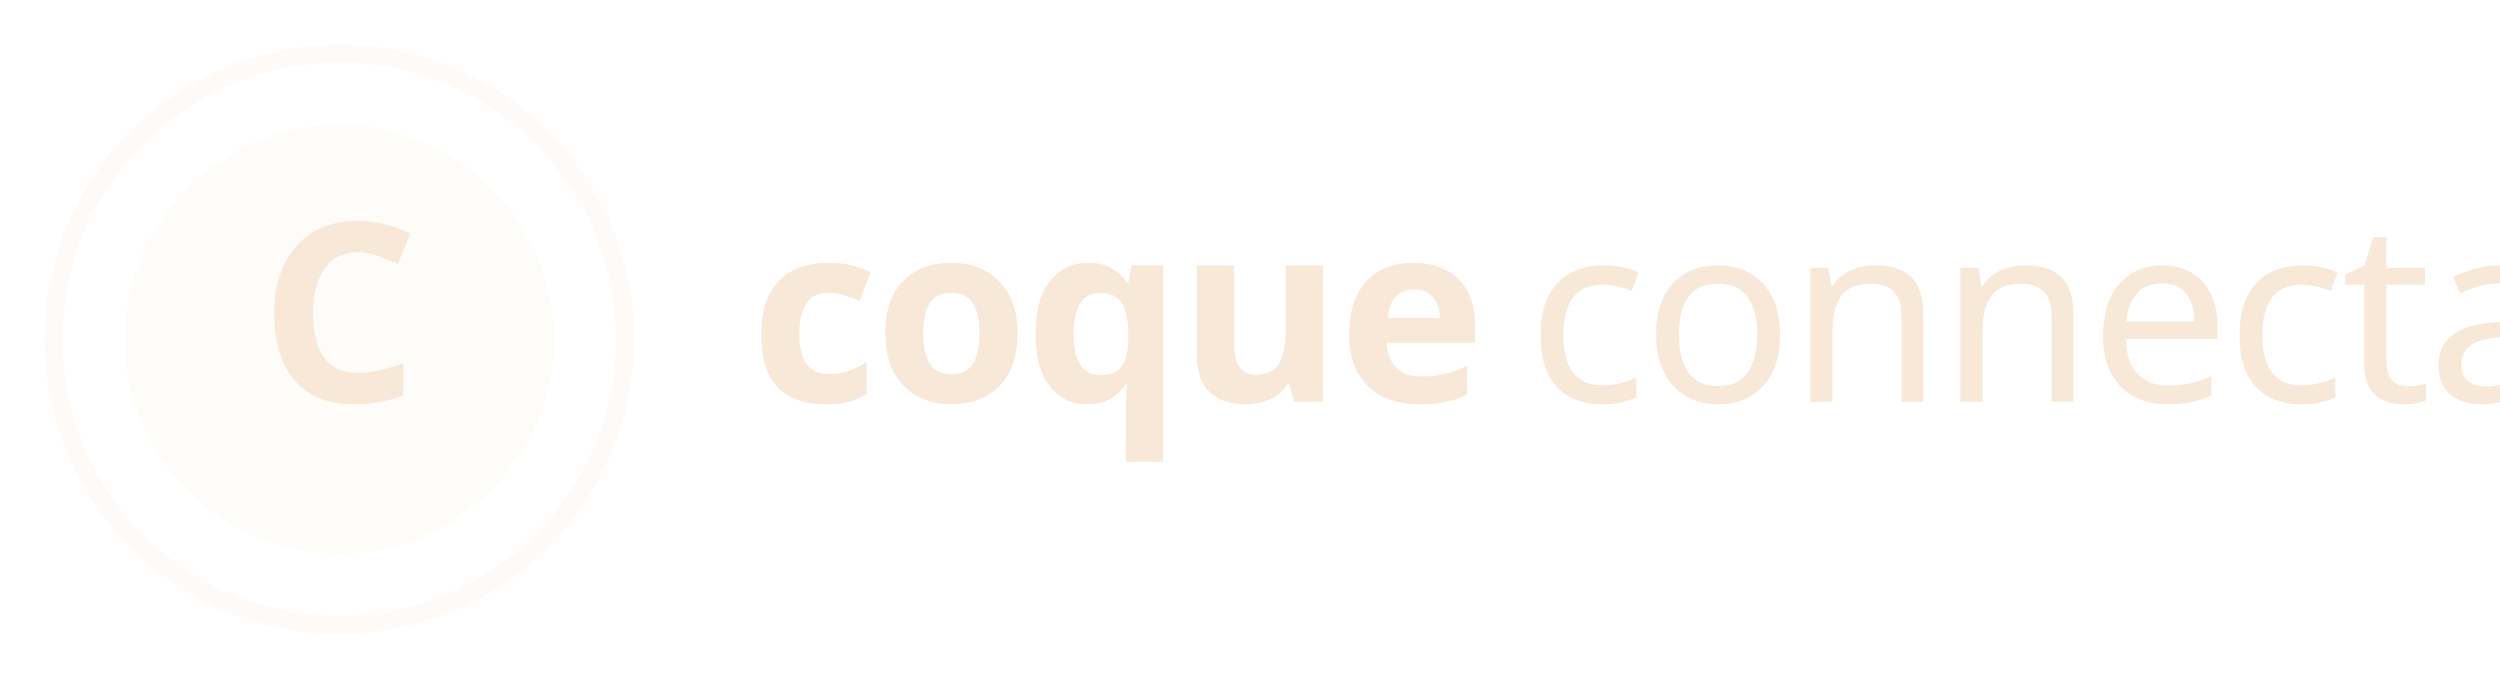
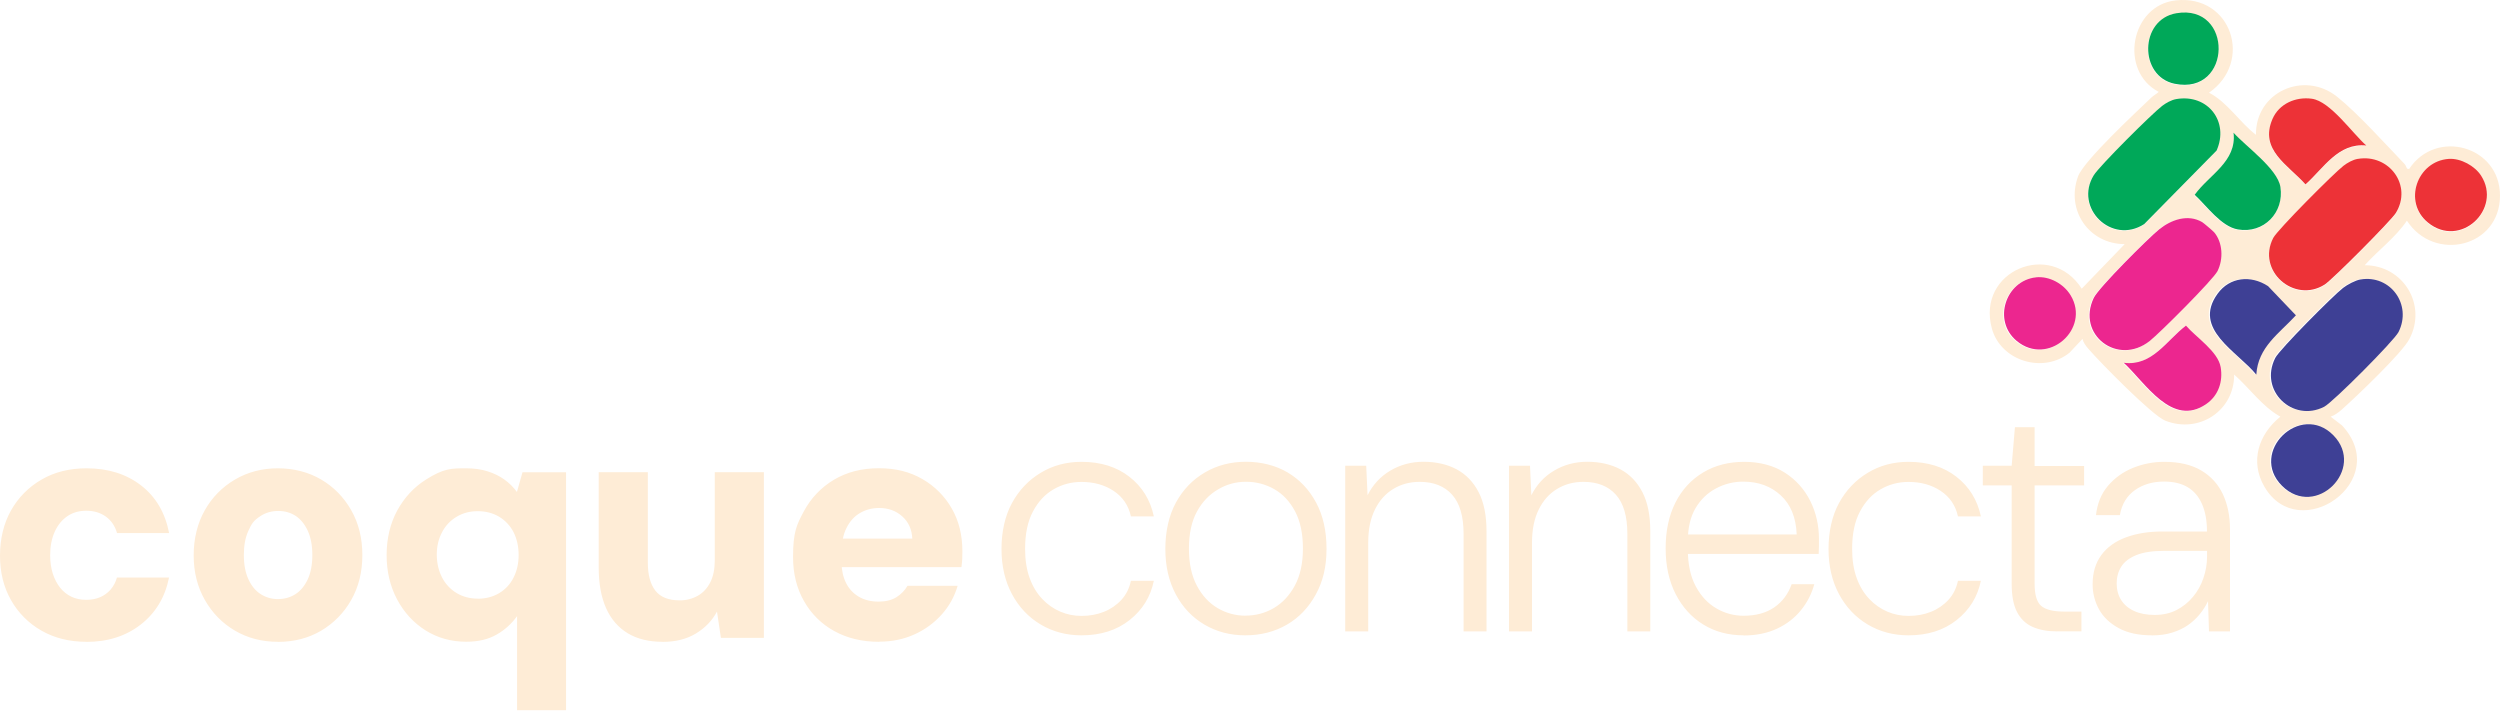
- <svg xmlns="http://www.w3.org/2000/svg" width="280" height="76" viewBox="0 0 280 76" role="img" aria-label="Coque Connecta">
-   <defs>
-     <style>
-       .coque-text-bold { font-family: 'DM Sans', sans-serif; font-size: 28px; font-weight: 700; letter-spacing: -0.5px; }
-       .coque-text-light { font-family: 'DM Sans', sans-serif; font-size: 28px; font-weight: 300; letter-spacing: -0.5px; }
-     </style>
-   </defs>
-   <circle cx="38" cy="38" r="32" fill="none" stroke="#F7E8D8" stroke-width="2" opacity="0.2" />
-   <circle cx="38" cy="38" r="24" fill="#F7E8D8" opacity="0.15" />
-   <text x="38" y="45" text-anchor="middle" class="coque-text-bold" fill="#F7E8D8">C</text>
-   <text x="84" y="45" class="coque-text-bold" fill="#F7E8D8">coque</text>
-   <text x="171" y="45" class="coque-text-light" fill="#F7E8D8">connecta</text>
+ <svg xmlns="http://www.w3.org/2000/svg" viewBox="0 0 269.463 76.549" overflow="visible">
+   <path d="M238.092 9.99c1.999 1.025 3.288 3.18 5.067 4.541-.058-4.61 5.176-6.958 8.746-4.105 2.208 1.765 5.222 5.111 7.264 7.242.247.258.174.624.513.528 2.895-4.363 9.777-2.467 9.781 2.883 0 5.593-7.094 7.231-10.035 2.706-1.197 1.785-3.088 3.184-4.547 4.802 4.13 0 6.758 4.244 4.817 7.952-.807 1.542-5.724 6.206-7.264 7.586-.328.296-.799.647-1.224.786l1.232.948c5.519 5.978-4.636 13.001-8.368 6.61-1.602-2.744-.621-5.673 1.718-7.558-1.953-1.079-3.32-3.072-4.983-4.541.019 3.909-3.783 6.403-7.426 4.973-1.401-.552-7.067-6.326-8.306-7.767-.258-.301-.525-.651-.614-1.048l-1.393 1.483c-2.825 2.298-7.43.918-8.383-2.628-1.663-6.19 6.349-9.528 9.692-4.267l4.631-4.803c-3.856-.011-6.361-3.657-5.029-7.292.625-1.711 6.264-6.93 7.908-8.511.244-.235.545-.377.792-.605-4.312-2.247-3.053-9.327 1.833-9.863 6.036-.659 8.375 6.637 3.585 9.948Zm-3.543-8.51c-3.987.678-4.034 6.81-.178 7.6 6.226 1.272 6.349-8.649.178-7.6m0 9.25c-.529.089-1.104.416-1.533.74-1.084.829-6.754 6.468-7.371 7.478-2.146 3.515 1.941 7.523 5.442 5.257l7.8-7.921c1.382-3.103-.927-6.136-4.338-5.554m20.498 5.019c-1.513-1.326-3.871-4.768-5.871-5.046-1.736-.243-3.535.532-4.249 2.186-1.432 3.326 1.675 4.929 3.562 7.045 1.969-1.75 3.528-4.502 6.554-4.189Zm-14.335-1.396c.371 3.122-2.616 4.521-4.183 6.695 1.293 1.187 2.844 3.427 4.662 3.735 2.783.474 5.002-1.815 4.577-4.571-.301-1.962-3.739-4.386-5.056-5.859m13.412 2.837c-.528.089-1.103.416-1.532.74-1.015.771-7.132 6.915-7.584 7.79-1.822 3.546 2.281 7.096 5.546 5.018.826-.528 7.156-6.88 7.666-7.705 1.833-2.96-.711-6.413-4.099-5.839Zm9.804 0c-3.404.243-4.96 4.633-2.243 6.857 3.501 2.868 8.028-1.453 5.744-5.038-.68-1.067-2.22-1.911-3.501-1.819m-25.373 7.875c-.104-.124-1.131-.995-1.278-1.084-1.528-.901-3.33-.262-4.608.756-1.185.944-6.554 6.31-7.082 7.416-1.895 3.951 2.582 7.377 6.04 4.633 1.069-.848 6.851-6.61 7.306-7.539.637-1.292.571-3.065-.378-4.186Zm-19.205 4.868c-3.281.354-4.69 4.69-2.065 6.857 3.381 2.794 7.993-1.319 5.804-4.926-.752-1.238-2.296-2.089-3.743-1.935Zm24.979.886c-1.841-1.202-4.122-.99-5.438.833-2.737 3.796 2.111 6.186 4.18 8.711.181-2.972 2.439-4.41 4.268-6.395l-3.01-3.153Zm9.973-.709c-.563.096-1.42.559-1.88.913-1.038.798-6.835 6.618-7.306 7.544-1.795 3.515 1.884 7.011 5.272 5.265.938-.482 7.542-7.116 8.013-8.056 1.482-2.956-.884-6.202-4.099-5.662Zm-25.477 9.035c2.346 2.166 5.199 7.015 8.904 4.44 1.301-.906 1.806-2.421 1.544-3.962-.29-1.708-2.644-3.207-3.74-4.479-2.092 1.572-3.624 4.402-6.704 4.005Zm17.017 13.205c3.636 3.631 9.074-1.835 5.538-5.443-3.562-3.634-9.159 1.827-5.538 5.443" fill="#feecd6" />
+   <path d="M254.428 30.124c3.215-.54 5.581 2.705 4.099 5.662-.471.94-7.078 7.573-8.012 8.055-3.389 1.746-7.067-1.75-5.273-5.265.471-.921 6.264-6.741 7.307-7.543.459-.354 1.316-.817 1.879-.913Zm-9.973.709 3.01 3.153c-1.829 1.985-4.087 3.422-4.268 6.394-2.069-2.528-6.92-4.914-4.18-8.711 1.316-1.827 3.597-2.035 5.438-.832Zm1.513 21.53c-3.62-3.615 1.976-9.077 5.538-5.442 3.536 3.608-1.902 9.073-5.538 5.442" fill="#3e4095" />
+   <path d="M234.575 10.678c3.416-.578 5.72 2.451 4.339 5.554l-7.801 7.921c-3.5 2.266-7.588-1.746-5.442-5.257.618-1.01 6.288-6.649 7.372-7.478.425-.324 1.004-.651 1.532-.74m6.164 3.623c1.316 1.473 4.755 3.897 5.056 5.859.421 2.756-1.798 5.045-4.577 4.571-1.818-.308-3.37-2.548-4.663-3.735 1.567-2.174 4.555-3.577 4.184-6.695m-6.164-12.874c6.172-1.052 6.048 8.873-.177 7.601-3.86-.786-3.813-6.918.177-7.601" fill="#00a859" />
+   <path d="M254.13 17.127c3.389-.575 5.932 2.879 4.099 5.839-.514.829-6.839 7.181-7.665 7.705-3.266 2.081-7.372-1.473-5.547-5.019.448-.875 6.569-7.015 7.584-7.789.425-.324 1.004-.652 1.533-.74Zm.922-1.442c-3.026-.316-4.585 2.436-6.553 4.19-1.888-2.116-4.998-3.72-3.563-7.046.714-1.654 2.513-2.428 4.25-2.186 1.999.278 4.357 3.72 5.87 5.046Zm8.881 1.442c1.282-.093 2.822.751 3.501 1.819 2.285 3.584-2.246 7.905-5.743 5.037-2.717-2.223-1.162-6.614 2.242-6.856" fill="#ed3237" />
+   <path d="M238.642 25.023c.95 1.122 1.015 2.895.379 4.186-.46.929-6.237 6.691-7.307 7.539-3.458 2.741-7.931-.682-6.04-4.633.529-1.106 5.901-6.467 7.082-7.416 1.278-1.021 3.08-1.657 4.609-.755.147.085 1.173.96 1.277 1.083Zm-9.73 14.08c3.08.397 4.613-2.432 6.704-4.004 1.097 1.271 3.451 2.775 3.74 4.478.263 1.546-.243 3.057-1.543 3.963-3.706 2.574-6.558-2.274-8.905-4.441Zm-9.475-9.212c1.447-.158 2.991.694 3.744 1.935 2.188 3.608-2.424 7.717-5.805 4.926-2.628-2.17-1.22-6.502 2.065-6.857Z" fill="#ec268f" />
+   <path d="M9.326 69.177c-1.84 0-3.455-.401-4.855-1.203a8.67 8.67 0 0 1-3.287-3.297C.392 63.281 0 61.692 0 59.895s.392-3.465 1.184-4.869a8.74 8.74 0 0 1 3.287-3.329c1.4-.819 3.023-1.22 4.855-1.22 2.336 0 4.295.618 5.879 1.845 1.592 1.228 2.599 2.945 3.023 5.135h-5.615c-.215-.754-.615-1.348-1.199-1.773-.592-.425-1.296-.634-2.12-.634-.776 0-1.456.193-2.031.586s-1.032.946-1.36 1.668q-.494 1.081-.496 2.535c0 .73.096 1.396.28 1.982q.288.888.792 1.524c.344.425.744.746 1.215.971s1 .336 1.592.336 1.064-.096 1.504-.28a3.2 3.2 0 0 0 1.128-.819 3.35 3.35 0 0 0 .687-1.307h5.615c-.424 2.126-1.439 3.81-3.039 5.062-1.6 1.251-3.559 1.877-5.863 1.877Zm20.628 0q-2.58 0-4.631-1.203c-1.368-.803-2.448-1.91-3.247-3.313-.8-1.404-1.2-3.009-1.2-4.798s.4-3.465 1.2-4.869a8.8 8.8 0 0 1 3.263-3.313q2.064-1.204 4.607-1.204c1.696 0 3.295.401 4.663 1.204q2.05 1.205 3.247 3.313 1.2 2.106 1.2 4.837 0 2.732-1.2 4.838a8.9 8.9 0 0 1-3.247 3.313c-1.368.802-2.919 1.203-4.663 1.203Zm0-4.605c.704 0 1.336-.176 1.888-.529q.825-.528 1.327-1.597c.328-.706.496-1.58.496-2.623s-.168-1.909-.496-2.623c-.328-.706-.768-1.243-1.303-1.596q-.816-.53-1.872-.53-1.058 0-1.888.53c-.83.53-.991.882-1.327 1.596s-.496 1.58-.496 2.623.168 1.909.496 2.623c.328.706.767 1.244 1.327 1.597a3.37 3.37 0 0 0 1.856.529Zm25.779 11.969V66.409a6.8 6.8 0 0 1-2.192 1.982q-1.343.78-3.287.778c-1.624 0-3.087-.409-4.383-1.219q-1.944-1.228-3.072-3.346c-.751-1.42-1.127-3.008-1.127-4.781s.384-3.393 1.143-4.797q1.154-2.104 3.088-3.329c1.934-1.225 2.743-1.22 4.343-1.22.848 0 1.616.105 2.295.321q1.022.316 1.816.883.794.566 1.36 1.347l.6-2.125h4.695v25.646h-5.295Zm-4.239-12.009q1.305 0 2.311-.602a4 4 0 0 0 1.552-1.684c.368-.722.544-1.532.544-2.431 0-.898-.184-1.733-.544-2.447a4.15 4.15 0 0 0-1.552-1.668q-1.006-.602-2.311-.602c-.872 0-1.608.201-2.28.602a4.14 4.14 0 0 0-1.568 1.668c-.375.706-.567 1.509-.567 2.407s.192 1.741.567 2.463a4.2 4.2 0 0 0 1.568 1.684q1.008.602 2.28.602Zm19.924 4.645c-1.488 0-2.736-.305-3.76-.923-1.023-.617-1.799-1.516-2.335-2.711-.528-1.195-.792-2.647-.792-4.372V50.895h5.295v9.738q0 1.986.816 3.033.816 1.045 2.615 1.043a3.9 3.9 0 0 0 1.96-.498c.576-.329 1.024-.818 1.344-1.452.32-.633.48-1.42.48-2.334v-9.53h5.294v17.857h-4.631l-.424-2.832q-.777 1.456-2.263 2.358-1.488.905-3.599.907Zm23.347 0c-1.84 0-3.447-.385-4.839-1.155a8.3 8.3 0 0 1-3.263-3.225q-1.186-2.07-1.184-4.765c.002-2.695.392-3.482 1.168-4.926a8.7 8.7 0 0 1 3.247-3.401c1.392-.827 2.999-1.236 4.839-1.236s3.359.393 4.695 1.172a8.5 8.5 0 0 1 3.159 3.168c.768 1.332 1.144 2.872 1.144 4.621 0 .233 0 .505-.016.794-.016.297-.04.594-.088.907H89.254V58.05h9.078q-.072-1.49-1.08-2.39c-.671-.602-1.503-.907-2.487-.907-.752 0-1.44.177-2.048.53-.616.353-1.103.882-1.463 1.596-.368.706-.544 1.604-.544 2.695v1.059q0 1.238.48 2.198a3.5 3.5 0 0 0 1.375 1.485q.9.53 2.136.529 1.162 0 1.928-.481c.503-.321.903-.73 1.183-1.22h5.407a7.9 7.9 0 0 1-1.695 3.065 8.7 8.7 0 0 1-2.936 2.158q-1.727.794-3.815.794Zm21.796-.698c-1.624 0-3.088-.393-4.4-1.171-1.303-.778-2.335-1.869-3.087-3.273s-1.128-3.033-1.128-4.87.376-3.561 1.128-4.941 1.784-2.471 3.087-3.257c1.304-.794 2.776-1.188 4.4-1.188 2.071 0 3.799.538 5.175 1.613s2.255 2.495 2.631 4.268h-2.471c-.256-1.18-.88-2.094-1.856-2.744s-2.136-.971-3.479-.971c-1.08 0-2.088.265-3 .795-.92.529-1.663 1.331-2.223 2.39-.568 1.059-.848 2.407-.848 4.035 0 1.204.168 2.255.496 3.153s.784 1.645 1.359 2.246a5.8 5.8 0 0 0 1.944 1.364q1.08.457 2.28.457c.871 0 1.679-.144 2.415-.441a5.1 5.1 0 0 0 1.888-1.292c.52-.569.856-1.251 1.024-2.053h2.471q-.528 2.587-2.615 4.236c-1.392 1.099-3.12 1.644-5.191 1.644m17.66 0c-1.624 0-3.087-.385-4.399-1.155s-2.336-1.853-3.087-3.257q-1.128-2.106-1.128-4.91c0-1.869.384-3.602 1.144-4.997.767-1.396 1.807-2.471 3.127-3.241 1.32-.771 2.791-1.148 4.415-1.148s3.191.386 4.487 1.148c1.296.77 2.32 1.845 3.071 3.241.752 1.395 1.128 3.056 1.128 4.997 0 1.942-.384 3.506-1.152 4.91s-1.799 2.495-3.111 3.257-2.807 1.155-4.503 1.155Zm.032-2.126a5.93 5.93 0 0 0 3.055-.818q1.39-.819 2.264-2.431.864-1.614.864-3.987c0-1.58-.28-2.944-.848-4.003-.568-1.067-1.312-1.861-2.24-2.39a6.06 6.06 0 0 0-3.055-.795 5.75 5.75 0 0 0-2.999.819c-.944.545-1.704 1.339-2.28 2.39s-.864 2.383-.864 3.987.28 2.912.848 3.987q.85 1.612 2.24 2.431a5.86 5.86 0 0 0 3.023.818Zm10.742 1.701V50.197h2.263l.144 3.184c.568-1.131 1.384-2.021 2.456-2.655s2.263-.955 3.583-.955 2.552.273 3.567.819 1.8 1.363 2.368 2.462.848 2.495.848 4.196v10.806h-2.472V57.529c0-1.885-.416-3.297-1.239-4.212q-1.238-1.382-3.496-1.38c-1.064 0-2.007.257-2.839.763q-1.258.758-1.976 2.214c-.48.97-.728 2.158-.728 3.577v9.563h-2.471Zm17.652 0V50.197h2.264l.144 3.184c.568-1.131 1.384-2.021 2.455-2.655s2.264-.955 3.584-.955c1.319 0 2.551.273 3.567.819s1.8 1.363 2.367 2.462c.568 1.1.848 2.495.848 4.196v10.806h-2.471V57.529c0-1.885-.416-3.297-1.24-4.212-.824-.922-1.992-1.38-3.495-1.38-1.064 0-2.008.257-2.84.763-.84.505-1.495 1.243-1.975 2.214s-.728 2.158-.728 3.577v9.563h-2.472Zm25.291.425c-1.647 0-3.103-.393-4.359-1.171-1.264-.778-2.247-1.869-2.967-3.273q-1.08-2.104-1.08-4.942c0-1.893.352-3.53 1.056-4.925s1.703-2.471 2.983-3.241 2.76-1.148 4.431-1.148 3.176.394 4.383 1.172a7.6 7.6 0 0 1 2.736 3.048q.936 1.88.936 4.107v.73c0 .249-.016.538-.032.867h-14.621v-2.094h12.253c-.072-1.821-.64-3.225-1.712-4.212-1.071-.994-2.423-1.484-4.047-1.484a6.15 6.15 0 0 0-2.935.73c-.92.482-1.656 1.196-2.208 2.126-.552.931-.832 2.11-.832 3.522v.922c0 1.605.288 2.945.864 4.004.576 1.066 1.328 1.853 2.24 2.374a5.76 5.76 0 0 0 2.895.778c1.344 0 2.448-.305 3.32-.906q1.307-.905 1.871-2.495h2.44a7.5 7.5 0 0 1-1.448 2.816c-.68.842-1.544 1.5-2.575 1.981-1.04.481-2.24.73-3.6.73Zm17.765 0c-1.624 0-3.088-.393-4.399-1.171-1.304-.778-2.336-1.869-3.088-3.273s-1.128-3.033-1.128-4.87.376-3.561 1.128-4.941 1.784-2.471 3.088-3.257c1.303-.794 2.775-1.188 4.399-1.188 2.071 0 3.799.538 5.175 1.613s2.255 2.495 2.631 4.268h-2.471c-.256-1.18-.88-2.094-1.856-2.744s-2.136-.971-3.479-.971c-1.08 0-2.088.265-3 .795-.92.529-1.663 1.331-2.223 2.39-.568 1.059-.848 2.407-.848 4.035 0 1.204.168 2.255.496 3.153q.494 1.347 1.36 2.246a5.8 5.8 0 0 0 1.943 1.364q1.08.457 2.28.457c.872 0 1.679-.144 2.415-.441a5.1 5.1 0 0 0 1.888-1.292c.52-.569.856-1.251 1.024-2.053h2.471q-.528 2.587-2.615 4.236c-1.392 1.099-3.12 1.644-5.191 1.644m16.004-.425q-1.523 0-2.615-.481-1.092-.48-1.68-1.597c-.392-.746-.584-1.765-.584-3.064v-10.59h-3.111v-2.125h3.111l.352-4.148h2.12v4.18h5.335v2.093H219.3v10.59c0 1.179.232 1.981.704 2.39s1.304.618 2.503.618h1.84v2.126h-2.648Zm10.238.425q-2.157.002-3.583-.778c-.952-.522-1.664-1.195-2.119-2.022a5.54 5.54 0 0 1-.688-2.727q0-1.843.935-3.121c.624-.85 1.504-1.484 2.648-1.909q1.715-.636 3.935-.634h4.807q0-1.73-.528-2.944c-.352-.81-.864-1.412-1.535-1.821-.672-.409-1.528-.618-2.56-.618-1.224 0-2.271.305-3.143.923s-1.416 1.508-1.624 2.695h-2.575c.144-1.251.567-2.302 1.287-3.152a6.9 6.9 0 0 1 2.688-1.934 8.9 8.9 0 0 1 3.375-.658q2.436 0 4.007.939a5.77 5.77 0 0 1 2.328 2.567c.504 1.083.76 2.343.76 3.754v11.015h-2.264l-.104-3.257a6.8 6.8 0 0 1-.904 1.42 6.3 6.3 0 0 1-1.271 1.171q-.72.494-1.68.794c-.64.201-1.368.305-2.192.305Zm.288-2.198c.896 0 1.68-.177 2.368-.529a5.7 5.7 0 0 0 1.768-1.42 6.2 6.2 0 0 0 1.127-2.022 7.1 7.1 0 0 0 .392-2.302v-.634h-4.623q-1.872 0-2.999.457-1.13.46-1.624 1.244-.494.782-.496 1.805c0 .681.16 1.283.48 1.789.32.505.784.906 1.4 1.187.608.281 1.352.425 2.223.425Z" fill="#feecd6" />
</svg>
